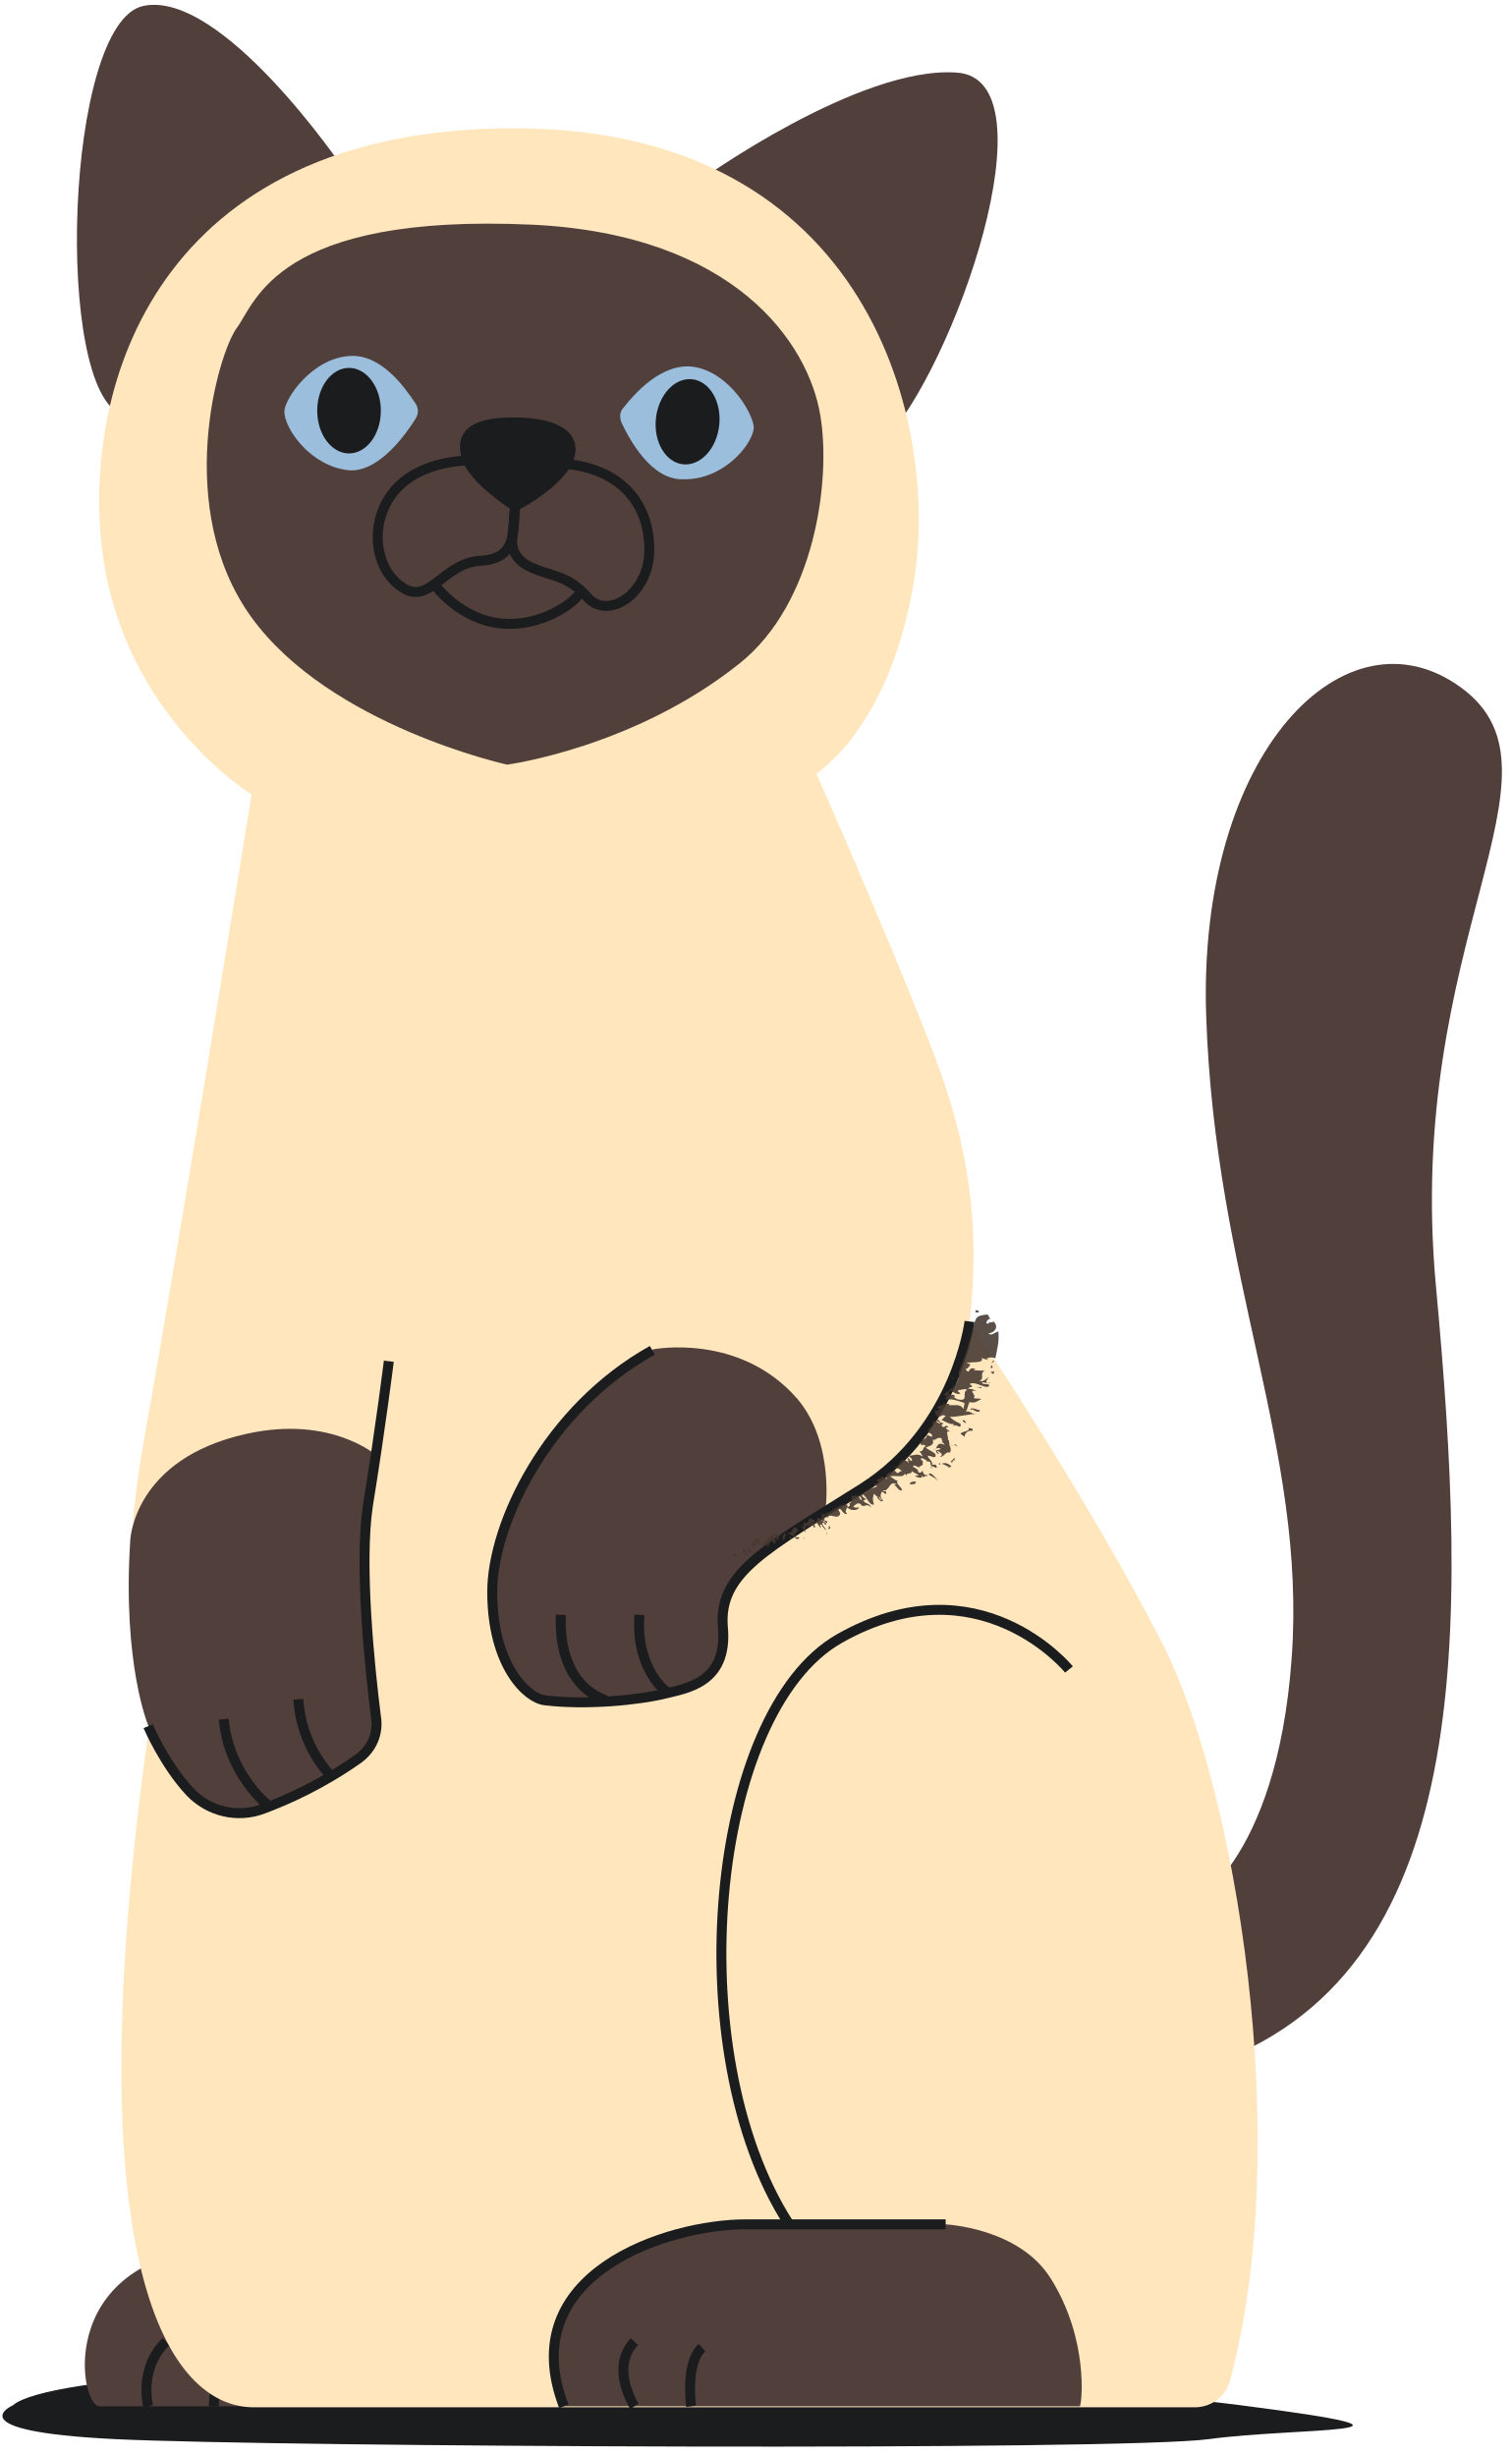
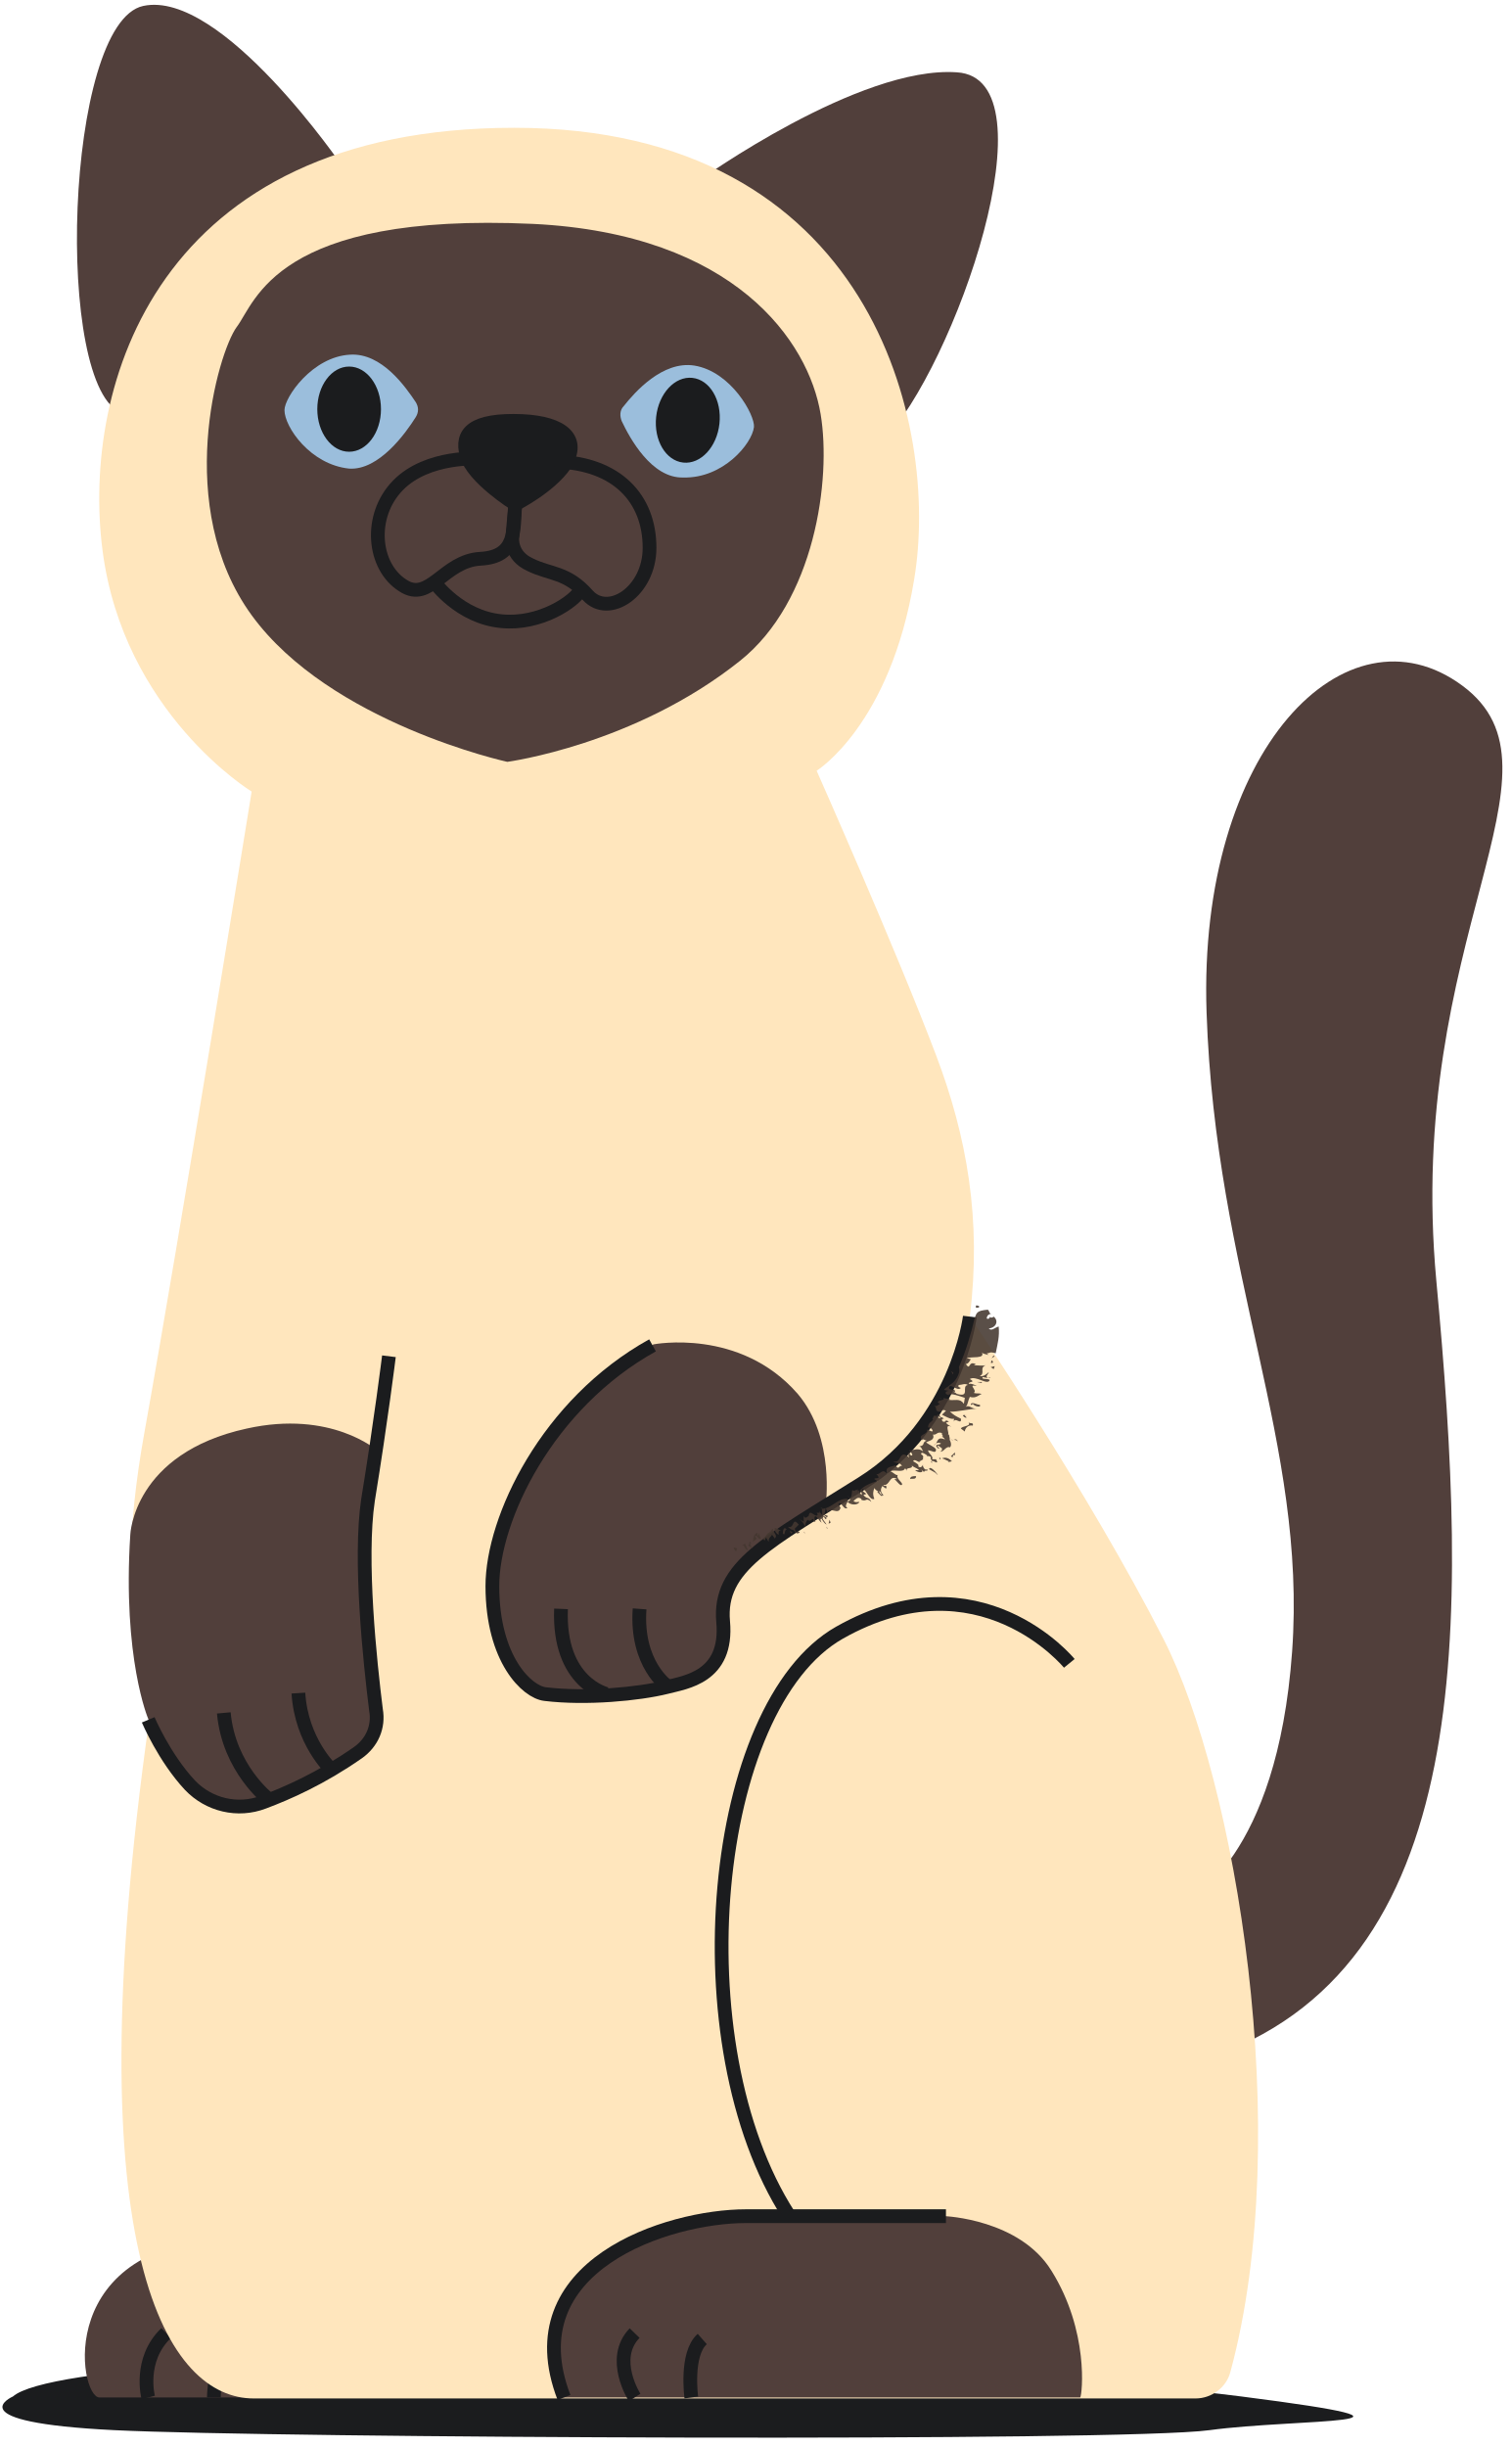
- <svg xmlns="http://www.w3.org/2000/svg" width="152" height="247" viewBox="0 0 152 247" fill="none">
-   <path d="M1.3 241.9C1.3 241.9 -4.6 244.5 11.5 245.3C27.6 246.1 112.8 246.5 121.6 245.3C130.4 244.1 147.4 244.8 124.8 241.9C102.2 239 78.9 240.7 56.1 239C33.3 237.3 4.7 238.9 1.3 241.9Z" fill="#1B1C1E" />
-   <path d="M119.4 191.8C119.4 191.8 128.4 187.7 129.9 166.7C131.4 145.7 122.2 128.8 121.3 102.2C120.4 75.6 135.4 60.6 147 69.2C158.6 77.8 141.2 94.6 144.4 129.3C147.6 163.9 148.5 198.9 121 207.9C121.1 207.9 116.4 201.4 119.4 191.8Z" fill="#513F3B" />
-   <path d="M46.8 242C46.8 242 12.1 242 10 242C7.9 242 5.3 226.2 23.7 225.9C42.1 225.6 53.2 225.9 53.2 225.9L46.8 242Z" fill="#513F3B" />
-   <path d="M14.9 242C14.9 242 13.9 238.2 16.7 235.5" stroke="#1B1C1E" stroke-miterlimit="10" />
-   <path d="M21.5 242C21.5 242 21.5 238.9 22.9 237.5" stroke="#1B1C1E" stroke-miterlimit="10" />
-   <path d="M34.5 16.9C34.5 16.9 22.3 -1.1 14.4 0.6C6.5 2.3 5.4 39.4 12.3 41.7C19.1 44.1 34.5 16.9 34.5 16.9Z" fill="#513F3B" />
-   <path d="M70.3 18.2C70.3 18.2 86.4 6.6 96.2 7.3C106.1 7.9 96 37.1 88.7 44.6C81.4 52.1 70.3 18.2 70.3 18.2Z" fill="#513F3B" />
-   <path d="M25.3 79.9C25.3 79.9 12.4 72 10.3 55.5C8.2 39 15.7 12.9 51.7 12.9C87.7 12.9 94.5 43 91.9 58.5C89.5 73.2 82.1 77.8 82.1 77.8C82.1 77.8 90.1 95.9 94.1 106.5C97.2 114.7 98.7 123.1 97.5 132.9C97.5 132.9 109.5 150.7 117 165.5C124.2 179.7 130.2 215.3 123.7 239.4C123.3 241 121.8 242.1 120.2 242.1H25.5C17.1 242.1 7.3 228.3 15 173.6C15 173.6 11 164.2 14.5 144.7C18 125.2 25.3 79.9 25.3 79.9Z" fill="#FFE6BD" />
-   <path d="M108.6 242C108.6 242 102.5 242 100.7 242H56.6C51.5 228.7 67 223.7 74.9 223.7C81 223.7 95 223.7 95 223.7C95 223.7 102.5 224 105.7 229.2C109.5 235.3 108.8 241.7 108.6 242Z" fill="#513F3B" />
-   <path d="M36 176.9C32.3 179.5 28.9 181 26.5 181.9C23.9 182.8 21 182.2 19.1 180.1C16.5 177.3 14.9 173.5 14.9 173.5C14.9 173.5 12.3 167.4 13.1 154.9C13.1 154.9 13.4 146.7 24.8 144.2C33.3 142.3 37.9 146.4 37.9 146.4C37.7 148 37.4 149.6 37.1 151.4C36.1 157.4 37.3 167.8 37.9 172.6C38.1 174.2 37.4 175.9 36 176.9Z" fill="#513F3B" />
-   <path d="M14.9 173.6C14.9 173.6 16.5 177.4 19.1 180.2C21 182.2 23.9 182.9 26.5 181.9C28.9 181 32.3 179.5 36 176.9C37.4 175.9 38.1 174.3 37.8 172.6C37.2 167.8 36.1 157.4 37 151.4C38.3 143.4 39.1 136.9 39.1 136.9" stroke="#1B1C1E" stroke-miterlimit="10" />
-   <path d="M27 181.6C27 181.6 23 178.5 22.5 172.9" stroke="#1B1C1E" stroke-miterlimit="10" />
-   <path d="M33.3 178.6C33.3 178.6 30.3 175.8 30 170.9" stroke="#1B1C1E" stroke-miterlimit="10" />
-   <path d="M83 152C76 156.3 72.4 158.8 72.8 163.6C73.3 169.2 69 169.7 67.1 170.2C64.3 170.9 59 171.4 54.9 170.9C53.1 170.7 49.6 167.4 49.6 160C49.6 153.2 55.1 141.6 65.7 135.7C65.7 135.7 74.4 134 80.2 140.7C84 145.2 83 152 83 152Z" fill="#513F3B" />
-   <path d="M97.5 132.9C97.5 132.9 96.2 143.7 86.7 149.7C77.2 155.7 72.2 158.1 72.7 163.7C73.2 169.3 68.9 169.8 67 170.3C64.2 171 58.9 171.5 54.8 171C53 170.8 49.5 167.5 49.5 160.1C49.5 153.3 55 141.7 65.6 135.8" stroke="#1B1C1E" stroke-miterlimit="10" />
-   <path d="M61 171C61 171 56.1 169.9 56.4 162.4" stroke="#1B1C1E" stroke-miterlimit="10" />
-   <path d="M67.1 170.2C67.1 170.2 63.9 168 64.3 162.4" stroke="#1B1C1E" stroke-miterlimit="10" />
-   <path d="M107.5 167.9C107.5 167.9 98.5 156.8 84.4 164.8C71.4 172.2 68.2 206.3 79.3 223.6" stroke="#1B1C1E" stroke-miterlimit="10" />
-   <path d="M56.7 242C51.6 228.7 67.1 223.7 75 223.7C81.1 223.7 95.1 223.7 95.1 223.7" stroke="#1B1C1E" stroke-miterlimit="10" />
-   <path d="M63.8 242C63.8 242 61.3 238.1 63.8 235.5" stroke="#1B1C1E" stroke-miterlimit="10" />
-   <path d="M69.5 242C69.5 242 68.9 237.6 70.6 236.1" stroke="#1B1C1E" stroke-miterlimit="10" />
-   <path d="M51 76.9C51 76.9 33.2 73 25.3 62.1C17.4 51.2 21.9 35.6 23.8 33C25.7 30.5 27.7 21.4 53.6 22.6C73.9 23.6 81.3 34.5 82.5 41.8C83.6 48.4 81.9 60.7 74.4 66.7C63.8 75.2 51 76.9 51 76.9Z" fill="#513F3B" />
-   <path d="M41.8 42.1C42.1 41.6 42.1 41.1 41.8 40.6C40.8 39.1 38.4 35.6 35.2 35.8C31.4 36 28.6 40.1 28.6 41.4C28.6 43.1 31.2 46.9 35.1 47.3C38.1 47.5 40.8 43.7 41.8 42.1Z" fill="#9BBEDC" />
-   <path d="M35.1 45.6C36.867 45.6 38.3 43.675 38.3 41.3C38.3 38.925 36.867 37 35.1 37C33.333 37 31.9 38.925 31.9 41.3C31.9 43.675 33.333 45.6 35.1 45.6Z" fill="#1B1C1E" />
-   <path d="M48.3 46.3C48.3 46.3 43 45.9 40 49C37 52.1 37.5 57.2 40.5 59.1C43.2 60.9 44.6 56.6 48.3 56.4C52 56.2 51.6 53.5 51.8 50.8C51.9 48.2 48.3 46.3 48.3 46.3Z" stroke="#1B1C1E" stroke-miterlimit="10" />
-   <path d="M51.5 54.3C51.5 54.3 51.3 56.1 53.3 57C55.3 58 57 57.7 59.1 60.1C61.2 62.4 65.3 59.7 65.3 55.3C65.3 50.3 62 46.8 56 46.6C50 46.4 52 48.6 52 48.6L51.5 54.3Z" stroke="#1B1C1E" stroke-miterlimit="10" />
-   <path d="M43.7 58.8C43.7 58.8 46.2 62.3 50.4 62.7C54.3 63.1 57.8 60.7 58.4 59.5" stroke="#1B1C1E" stroke-miterlimit="10" />
-   <path d="M51.8 50.9C51.8 50.9 47.5 48.2 46.9 45.9C46.3 43.7 47.5 42.3 52.5 42.5C56.6 42.7 58.4 44.3 56.8 46.9C55.2 49.2 51.8 50.9 51.8 50.9Z" fill="#1B1C1E" stroke="#1B1C1E" stroke-miterlimit="10" />
+ <svg xmlns="http://www.w3.org/2000/svg" width="110" height="178" viewBox="0 0 110 178" fill="none">
+   <path d="M0.941 174.325C0.941 174.325 -3.329 176.198 8.322 176.775C19.974 177.351 81.632 177.64 88 176.775C94.368 175.91 106.671 176.415 90.316 174.325C73.96 172.235 57.099 173.46 40.599 172.235C24.099 171.01 3.401 172.163 0.941 174.325Z" fill="#1B1C1E" />
+   <path d="M86.408 138.22C86.408 138.22 92.921 135.266 94.007 120.132C95.092 104.998 88.434 92.819 87.783 73.65C87.132 54.481 97.987 43.671 106.382 49.869C114.776 56.066 102.184 68.173 104.5 93.18C106.816 118.114 107.467 143.337 87.566 149.823C87.638 149.823 84.237 145.138 86.408 138.22Z" fill="#513F3B" />
+   <path d="M33.868 174.397C33.868 174.397 8.757 174.397 7.237 174.397C5.717 174.397 3.836 163.011 17.151 162.794C30.467 162.578 38.5 162.794 38.5 162.794L33.868 174.397Z" fill="#513F3B" />
+   <path d="M10.783 174.397C10.783 174.397 10.059 171.658 12.085 169.713" stroke="#1B1C1E" stroke-miterlimit="10" />
+   <path d="M15.559 174.397C15.559 174.397 15.559 172.163 16.572 171.154" stroke="#1B1C1E" stroke-miterlimit="10" />
+   <path d="M24.967 12.179C24.967 12.179 16.138 -0.793 10.421 0.432C4.704 1.657 3.908 28.393 8.901 30.051C13.822 31.781 24.967 12.179 24.967 12.179Z" fill="#513F3B" />
+   <path d="M50.875 13.116C50.875 13.116 62.526 4.756 69.618 5.261C76.783 5.693 69.474 26.736 64.191 32.141C58.908 37.546 50.875 13.116 50.875 13.116Z" fill="#513F3B" />
+   <path d="M18.309 57.58C18.309 57.58 8.974 51.887 7.454 39.996C5.934 28.105 11.362 9.296 37.414 9.296C63.467 9.296 68.388 30.988 66.507 42.158C64.77 52.751 59.414 56.066 59.414 56.066C59.414 56.066 65.204 69.11 68.099 76.749C70.342 82.658 71.428 88.712 70.559 95.774C70.559 95.774 79.243 108.602 84.671 119.267C89.882 129.5 94.224 155.155 89.52 172.523C89.23 173.676 88.145 174.469 86.987 174.469H18.454C12.375 174.469 5.283 164.524 10.855 125.104C10.855 125.104 7.961 118.33 10.493 104.278C13.026 90.225 18.309 57.58 18.309 57.58Z" fill="#FFE6BD" />
+   <path d="M78.592 174.397C78.592 174.397 74.178 174.397 72.875 174.397H40.961C37.27 164.812 48.487 161.209 54.204 161.209C58.618 161.209 68.75 161.209 68.75 161.209C68.75 161.209 74.178 161.425 76.493 165.172C79.243 169.568 78.737 174.181 78.592 174.397Z" fill="#513F3B" />
+   <path d="M26.053 127.483C23.375 129.356 20.915 130.437 19.178 131.086C17.296 131.734 15.197 131.302 13.822 129.789C11.941 127.771 10.783 125.032 10.783 125.032C10.783 125.032 8.901 120.636 9.48 111.628C9.48 111.628 9.697 105.719 17.947 103.917C24.099 102.548 27.428 105.503 27.428 105.503C27.283 106.656 27.066 107.809 26.849 109.106C26.125 113.43 26.993 120.925 27.428 124.384C27.572 125.537 27.066 126.762 26.053 127.483Z" fill="#513F3B" />
+   <path d="M10.783 125.104C10.783 125.104 11.941 127.843 13.822 129.861C15.197 131.302 17.296 131.806 19.178 131.086C20.915 130.437 23.375 129.356 26.053 127.483C27.066 126.762 27.572 125.609 27.355 124.384C26.921 120.925 26.125 113.43 26.776 109.106C27.717 103.341 28.296 98.657 28.296 98.657" stroke="#1B1C1E" stroke-miterlimit="10" />
+   <path d="M19.54 130.87C19.54 130.87 16.645 128.636 16.283 124.6" stroke="#1B1C1E" stroke-miterlimit="10" />
+   <path d="M24.099 128.708C24.099 128.708 21.928 126.69 21.71 123.159" stroke="#1B1C1E" stroke-miterlimit="10" />
+   <path d="M60.066 109.538C55 112.637 52.395 114.439 52.684 117.898C53.046 121.934 49.934 122.294 48.559 122.654C46.533 123.159 42.697 123.519 39.73 123.159C38.428 123.015 35.895 120.636 35.895 115.304C35.895 110.403 39.875 102.044 47.546 97.792C47.546 97.792 53.842 96.567 58.039 101.395C60.789 104.638 60.066 109.538 60.066 109.538Z" fill="#513F3B" />
+   <path d="M70.559 95.774C70.559 95.774 69.618 103.557 62.743 107.881C55.868 112.205 52.25 113.934 52.612 117.97C52.974 122.006 49.862 122.366 48.487 122.726C46.461 123.231 42.625 123.591 39.658 123.231C38.355 123.087 35.822 120.709 35.822 115.376C35.822 110.475 39.803 102.116 47.474 97.864" stroke="#1B1C1E" stroke-miterlimit="10" />
+   <path d="M44.145 123.231C44.145 123.231 40.599 122.438 40.816 117.033" stroke="#1B1C1E" stroke-miterlimit="10" />
+   <path d="M48.559 122.654C48.559 122.654 46.243 121.069 46.533 117.033" stroke="#1B1C1E" stroke-miterlimit="10" />
+   <path d="M77.796 120.997C77.796 120.997 71.283 112.998 61.079 118.763C51.671 124.096 49.355 148.67 57.388 161.137" stroke="#1B1C1E" stroke-miterlimit="10" />
+   <path d="M41.033 174.397C37.342 164.812 48.559 161.209 54.276 161.209C58.691 161.209 68.822 161.209 68.822 161.209" stroke="#1B1C1E" stroke-miterlimit="10" />
+   <path d="M46.171 174.397C46.171 174.397 44.362 171.586 46.171 169.713" stroke="#1B1C1E" stroke-miterlimit="10" />
+   <path d="M50.296 174.397C50.296 174.397 49.862 171.226 51.092 170.145" stroke="#1B1C1E" stroke-miterlimit="10" />
+   <path d="M36.908 55.418C36.908 55.418 24.026 52.607 18.309 44.752C12.592 36.897 15.849 25.655 17.224 23.781C18.599 21.98 20.046 15.422 38.789 16.287C53.48 17.007 58.836 24.862 59.704 30.123C60.5 34.879 59.27 43.743 53.842 48.067C46.171 54.193 36.908 55.418 36.908 55.418Z" fill="#513F3B" />
+   <path d="M30.25 30.339C30.467 29.979 30.467 29.619 30.25 29.258C29.526 28.177 27.79 25.655 25.474 25.799C22.724 25.943 20.697 28.898 20.697 29.835C20.697 31.06 22.579 33.798 25.401 34.087C27.572 34.231 29.526 31.492 30.25 30.339Z" fill="#9BBEDC" />
+   <path d="M25.401 32.861C26.68 32.861 27.717 31.474 27.717 29.763C27.717 28.051 26.68 26.664 25.401 26.664C24.123 26.664 23.085 28.051 23.085 29.763C23.085 31.474 24.123 32.861 25.401 32.861Z" fill="#1B1C1E" />
+   <path d="M34.954 33.366C34.954 33.366 31.118 33.078 28.947 35.312C26.776 37.546 27.138 41.221 29.309 42.59C31.263 43.888 32.276 40.789 34.954 40.645C37.632 40.5 37.342 38.555 37.487 36.609C37.559 34.735 34.954 33.366 34.954 33.366Z" stroke="#1B1C1E" stroke-miterlimit="10" />
+   <path d="M37.27 39.131C37.27 39.131 37.125 40.428 38.572 41.077C40.02 41.798 41.25 41.581 42.77 43.311C44.289 44.968 47.257 43.023 47.257 39.852C47.257 36.249 44.868 33.726 40.526 33.582C36.184 33.438 37.632 35.023 37.632 35.023L37.27 39.131Z" stroke="#1B1C1E" stroke-miterlimit="10" />
+   <path d="M31.625 42.374C31.625 42.374 33.434 44.896 36.474 45.185C39.296 45.473 41.829 43.743 42.263 42.879" stroke="#1B1C1E" stroke-miterlimit="10" />
+   <path d="M37.487 36.681C37.487 36.681 34.375 34.735 33.941 33.078C33.507 31.492 34.375 30.483 37.993 30.628C40.961 30.772 42.263 31.925 41.105 33.798C39.947 35.456 37.487 36.681 37.487 36.681Z" fill="#1B1C1E" stroke="#1B1C1E" stroke-miterlimit="10" />
  <g opacity="0.88">
-     <path d="M91.2 146.7C91.3 146.7 91.3 146.7 91.4 146.8C91.4 146.8 91.3 146.8 91.2 146.7Z" fill="#443730" />
-     <path d="M85.4 151.2L85.2 151C85.4 151.1 85.4 151.2 85.4 151.2Z" fill="#443730" />
-     <path d="M94.799 141.2C94.7 141.1 94.7 141.1 94.799 141.2C94.7 141.1 94.7 141.1 94.799 141.2Z" fill="#443730" />
-     <path d="M95.3 140.9C95.3 140.9 95.3 140.8 95.4 140.8L95.3 140.9C95.5 140.8 95.4 140.9 95.3 140.9Z" fill="#443730" />
-     <path d="M99.4 139L99.6 139.1C99.5 139.1 99.4 139.1 99.4 139Z" fill="#443730" />
-     <path d="M94.5 141.1C94.6 141.1 94.6 141.1 94.7 141.1C94.6 141.1 94.5 141.2 94.5 141.1Z" fill="#443730" />
-     <path d="M91.1 146.6C91.199 146.7 91.199 146.7 91.1 146.6C91.199 146.7 91.199 146.7 91.1 146.6Z" fill="#443730" />
-     <path d="M82.7 152.2C82.6 152.2 82.6 152.2 82.5 152.2C82.6 152.1 82.7 152.2 82.7 152.2Z" fill="#443730" />
-     <path d="M94.2 143C94.7 143.4 94.4 142.8 94.9 143.2C94.7 143.2 94.6 143.3 94.8 143.5C95.2 143.6 94.9 143.2 95.4 143.5L95.1 143.6C95.3 143.9 95.7 144 95.6 144C94.9 143.7 95.5 144.7 95.3 144.8H95.4L95.5 145.3C95.5 145.3 95.4 145.3 95.4 145.2C95.6 145.5 95.7 145.9 95.5 146.1C95.1 145.9 94.8 146.7 94.5 146.5C94.7 146.5 94.7 146.4 94.7 146.2L94.3 145.9C94.1 146.1 94.7 146.2 94.3 146.2C93.8 145.7 94.5 145.9 94.6 145.7C94.4 145.6 94.3 145.6 94.1 145.7C94.3 145.4 94.3 145 95 145.3C94.9 145.1 94.7 145 94.6 145C95.1 145.1 94.4 144.6 94.8 144.7C94.2 144.4 94.2 144.9 93.8 144.8C94 145.4 93.4 145.4 93.1 145.6C93.5 145.9 93.9 146 94.1 146.3C94.1 146.8 93.7 146.4 93.3 146.4C93.3 146.7 93.9 147 93.7 147.3H94.1C94.5 148 93.7 147.3 93.7 147.5C93.6 147.3 93.5 147.2 93.6 147.1C93.4 146.9 93.2 147 93.2 147V146.9C92.9 146.7 92.6 146.5 92.6 146.8C93 147 92.7 147.2 92.8 147.3H92.9C92.7 147.3 92.6 147.5 92.4 147.5L92.5 147.6C92.3 147.6 91.9 147.2 91.8 147.5C92 147.6 92.5 147.9 92.3 148C92.5 148.2 92.7 148.1 92.8 147.8C92.7 148 93 148.5 93.2 148.3C93.4 148.6 92.9 148.3 92.9 148.6C92.8 148.5 92.7 148.4 92.6 148.3C93 148.7 92.3 148.7 92 148.4H92.4C92.1 148.1 91.7 148.1 91.6 147.8C92 148.4 90.9 148 91.2 148.5L91 148.2C90.8 148.7 90 148.3 89.5 148.5C89.8 148.6 90.2 149.1 90.3 148.8C90 149.2 90.6 149.5 90.7 149.8C90.6 150.2 90.1 149.4 89.9 149.3H90.2C89.4 148.8 89.5 150 88.8 149.9C88.9 150.1 89 149.9 89.1 150C89.2 150.5 88.9 150.1 88.7 150C88.6 150.2 88.4 150.5 88.8 150.9C88.7 151.2 88.6 150.6 88.4 150.5V150.6C88.2 150.5 88 150.4 87.9 150.2C87.8 150.5 87.7 150.8 87.9 151.3C87.4 151.5 87.1 150.3 86.7 150.3C86.7 150.6 86.9 150.6 87.1 150.8L86.8 150.9C87.2 151.4 87.3 151 87.6 151.6C87 151.1 87.2 151.6 86.6 151.4V151.3C86.2 151 86 151.4 85.8 151.5C86 151.7 86.2 151.6 86.4 151.6C86.3 151.9 85.6 152 85.2 151.6C85.1 151.8 84.9 152.1 85.2 152.2C84.8 152.5 84.6 151.5 84.3 151.8L84.5 152.2C84.3 153 83.4 152 83.2 152.7L83 152.2C83 152.5 82.9 152.6 82.9 152.9L83.2 153C83.2 153.5 82.8 152.6 82.7 153.1C82.6 152.9 82.7 152.5 82.6 152.3C83.6 152.3 84.2 151.2 85.2 151.3C85.2 151.4 85.2 151.5 85.3 151.6C85.3 151.4 85.6 151.5 85.4 151.2C85.7 151.2 85.6 150.5 85.7 150.4C86 150.7 86.1 150 86.3 150.7L86.2 150.3C86.4 150.5 86.5 150.8 86.6 150.9C86.7 150.8 86.6 150.5 86.4 150.5C86.8 150 87.5 149.7 88.2 149.5L87.9 149.3C87.9 149.1 88.7 149.4 88.1 148.8C88.5 148.9 88.7 148.1 89.2 148.8C88.9 148 89.6 148.1 90 147.9C90.4 148.5 90.4 147.8 90.7 148C90.4 147.5 90.1 147.8 89.8 147.5C90.7 147.8 90.3 146.2 91.4 147.1C91.4 147 91.4 147 91.3 147C91.4 146.9 91.3 146.7 91.3 146.6C91.5 146.7 91.5 147 91.7 146.9C91.8 146.7 91.4 146.5 91.4 146.4C91.9 146.4 92.3 146.1 92.8 146.5C92.7 146.3 92.6 146 92.4 146C93.1 145.9 92.6 145.6 93.2 145.4C93.1 145.5 92.7 145.1 92.7 145.4C92.2 144.7 93.3 144.9 93.2 144.3L93.7 144.5C93.9 144.4 93.5 144 93.3 144.1C93.3 143.6 93.6 143.6 93.8 143.3C93.8 143.2 93.7 143.2 93.7 143.3L93.9 142.9C94 142.9 94.3 142.9 94.6 143.1C94.4 142.7 94.2 142.7 94.2 143Z" fill="#443730" />
-     <path d="M93.7 147.7C93.6 147.6 93.6 147.5 93.6 147.5C93.7 147.5 93.7 147.6 93.7 147.7Z" fill="#443730" />
-     <path d="M97.5 139.2C98.2 139.6 97.3 139.4 97.4 139.7C97.6 139.6 98 139.8 98.2 139.9C97.2 139.7 98.3 140.3 97.9 140.6C98.2 140.7 98.3 140.6 98.7 140.7C98.4 140.8 98.1 141.2 97.5 141C97.3 141.4 97.3 141.8 97.1 142C97.5 141.8 97.6 142.2 98.2 142.2C97.5 142.2 96.4 142.5 95.5 142.5C96 142.9 96 142.9 96.6 143.2C96.7 143.9 96 143 95.9 143.5V143.2C95.6 143.3 95.1 143 94.7 142.8L95.1 142.4C94.7 142.2 94.6 142.5 94.4 142.5C93.9 142.4 94.3 142.1 93.9 141.9C94.2 142 94.3 141.8 94.5 141.7L94.3 141.6C94.2 141.3 94.8 141.4 94.9 141.2L94.8 141.1C95.1 141.2 95.4 141.2 95.5 141.2L95.4 141.3C96 141.4 96.5 141.1 96.9 141.7L97 141.1C96.4 140.9 95.6 140.6 95.3 140.8L95.1 140.7C94.9 140.3 95.8 140.3 96.2 140.7C97.6 141.1 96.6 139.9 97.3 139.8C97 139.6 96.7 139.8 96.4 139.8C96.3 139.9 96.3 140 96.6 140.1C96.2 140.5 95.5 139.5 95.4 140.1C95.4 140.4 96.1 140.1 96 140.5L94.9 140.3C95 140.1 95.3 140 95.5 139.8C96.1 139.4 96.3 138.9 96.4 138.6C96.5 138.3 96.4 138 96.4 138C97.1 136.4 97.6 134.7 98 133C98.2 132.5 98.2 132.3 99.3 132.2C99.5 132.3 99.4 132.7 99.8 132.6C99.4 132.6 99.2 132.8 99.2 133.1C99.6 133.2 99.4 132.9 99.5 132.9V133C99.7 133 99.8 133 99.9 132.9C100.4 133.3 100.2 134 99.4 134.1C99.7 134.4 100 134 100.4 133.9C100.5 134.9 100.3 135.6 100.1 136.6C99.4 136.4 99.6 136.6 99.2 136.6L99.4 136.8C99.3 136.7 98.8 136.7 98.7 136.5C99.1 137.2 97.6 136.9 97.2 137.1L97.6 137.2C97.4 137.5 97.4 137.6 97.1 137.7C97.6 138.4 97.3 137.3 98.1 137.7L97.9 137.8C98.2 137.8 98.8 137.9 99.1 137.8C98.4 138.1 99.1 138.6 98.5 138.9C98.9 139 99.3 138.6 99.4 138.5C99.4 138.7 99 138.9 99.3 139.1L98.8 139C98.6 139.3 99.3 139.1 99.5 139.3C99.3 139.9 98.1 138.8 97.5 139.2Z" fill="#443730" />
-     <path d="M93.9 145.9C93.9 145.8 94 145.8 94.1 145.7C94 145.8 94 145.8 93.9 145.9Z" fill="#443730" />
-     <path d="M95.6 145.3C95.7 145.3 95.7 145.4 95.8 145.4C95.7 145.3 95.7 145.3 95.6 145.3Z" fill="#443730" />
-     <path d="M96.3 145.5C96.1 145.3 96.1 145.4 95.8 145.3C96 145.4 96.1 145.1 96.3 145.5Z" fill="#443730" />
-     <path d="M74 156.6C73.9 156.5 73.7 156.3 73.8 156.2L74.1 156.3L74 156.6Z" fill="#443730" />
-     <path d="M74.6 156L74.9 155.8L75.2 156.5C74.8 156.4 74.9 155.9 74.6 156Z" fill="#443730" />
-     <path d="M75.4 155.5L75.3 155.3C75.3 155.4 75.4 155.4 75.4 155.5Z" fill="#443730" />
-     <path d="M75.4 155.8L75.6 156.3L75.2 156L75.3 155.9C75.3 155.7 75.4 155.6 75.4 155.6L75.6 155.9C75.5 155.8 75.4 155.7 75.4 155.8Z" fill="#443730" />
-     <path d="M76.3 154.7C76.3 154.9 76.4 155.1 76.5 155.3C76.2 155.5 76.1 154.8 75.9 155.1C76.3 155.4 75.8 155.4 75.7 155.7C75.7 155.2 75.8 154.9 76.1 154.7L76.2 155C76.3 155.1 76.2 154.9 76.3 154.7Z" fill="#443730" />
-     <path d="M77.9 155.3L77.6 154.9C77.6 155.1 77.2 155.2 77.3 155.6C77.2 155.6 77.1 155.3 77 155.2C76.9 155.5 76.9 155.6 76.7 155.3C77.2 154.9 77 154.8 77.5 154.6C77.5 154.5 77.4 154.5 77.4 154.6L77.7 154.3C77.8 154.9 78.2 154.9 77.9 155.3Z" fill="#443730" />
-     <path d="M78.3 154.9C78.1 154.9 77.8 154.5 77.9 154.2C78.1 154.3 78.3 154.4 78.5 154.5C78.4 154.5 78.2 154.5 78.3 154.9Z" fill="#443730" />
-     <path d="M78.7 154.8C78.7 154.5 78.8 154 79.1 154.4C78.8 154.4 79 155.1 78.7 154.8Z" fill="#443730" />
-     <path d="M80.3 153.9L79.9 154.3C80 154.9 80.2 154.4 80.4 154.7C80 154.9 80.1 154.7 79.7 154.4C79.6 154.5 79.3 154.2 79.2 154.1C79.9 154.4 79.6 153 80.3 153.9Z" fill="#443730" />
-     <path d="M79.5 154.8L79.4 154.5L79.7 154.7L79.5 154.8Z" fill="#443730" />
-     <path d="M81.3 153C81.4 152.2 82 153.3 82.2 152.9C82.2 152.9 82.2 152.8 82.1 152.7H82.4V152.5C82.5 152.9 82.8 153 83.1 153.2C83 153.7 82.8 152.7 82.7 153.3C82.8 153.5 83 153.7 83.1 153.9C82.9 153.8 82.7 153.5 82.6 153.3C82.4 153.3 82.5 153.5 82.6 153.7C82.3 153.5 82.1 152.9 81.9 153.1C81.8 153.5 82.2 153.6 81.8 153.6C81.8 152.9 81.5 153.8 81.2 153.4C81 153.6 80.9 154 81 154.3C80.9 153.8 80.5 153.4 80.3 153.3L80.8 153.6V153C80.9 153.3 81.1 153.2 81.3 153Z" fill="#443730" />
-     <path d="M82.9 154L83 154.1L82.9 154Z" fill="#443730" />
-     <path d="M80.8 154.6L80.9 154.7V154.8L80.8 154.6Z" fill="#443730" />
-     <path d="M83.2 154.3C83.1 154.3 83.1 154.2 83.1 154.1L83.2 154.3Z" fill="#443730" />
-     <path d="M83.3 153.8L83.4 153.4L83.5 153.7L83.3 153.8Z" fill="#443730" />
-     <path d="M88.7 150.9C88.7 151.2 88.4 150.8 88.2 150.6C88.4 150.3 88.4 150.9 88.7 150.9Z" fill="#443730" />
-     <path d="M92.1 149C92.1 149.4 91.7 149.2 91.5 149.3C91.5 149 91.8 149 92.1 149Z" fill="#443730" />
-     <path d="M94.3 148.9C94.2 148.8 94.1 148.8 94.1 148.7L93.4 148.3C93.5 147.9 94.1 148.6 94.3 148.9Z" fill="#443730" />
-     <path d="M95.7 147.5L95.3 147.6L95.4 147.5C95.1 147.4 95 147.3 94.7 147.2C95 147.1 95.3 147.1 95.7 147.5Z" fill="#443730" />
-     <path d="M94.4 147.2C94.4 147.2 94.5 147.2 94.5 147.1C94.6 147.3 94.6 147.4 94.4 147.2Z" fill="#443730" />
-     <path d="M94.6 147.1C94.6 147.1 94.7 147.1 94.6 147.1C94.6 147.1 94.6 147.2 94.6 147.1C94.5 147.1 94.5 147.1 94.6 147.1Z" fill="#443730" />
-     <path d="M95.6 147L96 146.6V146.9C95.6 146.7 96 147.3 95.6 147Z" fill="#443730" />
-     <path d="M97 144.5L96.6 144.2C96.7 143.9 97.8 144 97.3 143.5C97.5 143.8 97.9 143.5 97.8 143.9C97.3 143.8 97 144.2 97 144.5Z" fill="#443730" />
-     <path d="M97.1 143.1C97 143.1 96.9 143 96.8 142.9C96.8 142.8 97.1 142.8 97.2 142.9C96.6 142.6 97.4 143.2 97.1 143.1Z" fill="#443730" />
-     <path d="M97.8 141.7C97.7 141.8 97.6 141.9 97.6 141.7C97.8 141.5 98.2 141.8 98.5 141.8C98.7 142.1 98 142 97.8 141.7Z" fill="#443730" />
-     <path d="M95.6 138.4C96 138.6 95.8 138.7 95.7 138.7C95.8 138.7 95.7 138.5 95.6 138.4Z" fill="#443730" />
-     <path d="M98.7 139.5V139.6L98.2 139.5H98.7Z" fill="#443730" />
-     <path d="M99.6 138L100 137.9L99.9 138.2L99.6 138Z" fill="#443730" />
-     <path d="M99.6 137.6L99.7 137.3L99.8 137.4C99.9 137.7 99.6 137.5 99.6 137.6Z" fill="#443730" />
-     <path d="M99.9 136.8C99.9 136.8 99.9 136.9 100 136.9L99.7 137.1L99.9 136.8Z" fill="#443730" />
-     <path d="M98.3 132C97.9 132 98.2 131.8 98.1 131.8C98.2 131.7 98.7 131.9 98.3 132Z" fill="#443730" />
+     <path d="M66 105.719C66.072 105.719 66.072 105.719 66.145 105.791C66.145 105.791 66.072 105.791 66 105.719Z" fill="#443730" />
+     <path d="M61.803 108.962L61.658 108.818C61.803 108.89 61.803 108.962 61.803 108.962Z" fill="#443730" />
+     <path d="M68.605 101.755C68.533 101.683 68.533 101.683 68.605 101.755C68.533 101.683 68.533 101.683 68.605 101.755Z" fill="#443730" />
+     <path d="M68.967 101.539C68.967 101.539 68.967 101.467 69.04 101.467L68.967 101.539C69.04 101.539 69.112 101.467 68.967 101.539Z" fill="#443730" />
+     <path d="M71.934 100.17L72.079 100.242C72.007 100.242 71.934 100.242 71.934 100.17Z" fill="#443730" />
+     <path d="M68.388 101.683C68.46 101.683 68.46 101.683 68.533 101.683C68.46 101.683 68.388 101.755 68.388 101.683Z" fill="#443730" />
+     <path d="M65.928 105.647C65.999 105.719 65.999 105.719 65.928 105.647C65.999 105.719 65.999 105.719 65.928 105.647Z" fill="#443730" />
+     <path d="M59.849 109.683C59.776 109.683 59.776 109.683 59.704 109.683C59.776 109.611 59.849 109.683 59.849 109.683Z" fill="#443730" />
+     <path d="M68.171 103.053C68.533 103.341 68.316 102.909 68.678 103.197C68.533 103.197 68.46 103.269 68.605 103.413C68.895 103.485 68.678 103.197 69.04 103.413L68.822 103.485C68.967 103.701 69.257 103.773 69.184 103.773C68.678 103.557 69.112 104.278 68.967 104.35H69.04L69.112 104.71C69.112 104.71 69.04 104.71 69.04 104.638C69.184 104.854 69.257 105.143 69.112 105.287C68.822 105.143 68.605 105.719 68.388 105.575C68.533 105.575 68.533 105.503 68.533 105.359L68.243 105.143C68.099 105.287 68.533 105.359 68.243 105.359C67.882 104.998 68.388 105.143 68.46 104.998C68.316 104.926 68.243 104.926 68.099 104.998C68.243 104.782 68.243 104.494 68.75 104.71C68.678 104.566 68.533 104.494 68.46 104.494C68.822 104.566 68.316 104.206 68.605 104.278C68.171 104.062 68.171 104.422 67.882 104.35C68.026 104.782 67.592 104.782 67.375 104.926C67.665 105.143 67.954 105.215 68.099 105.431C68.099 105.791 67.809 105.503 67.52 105.503C67.52 105.719 67.954 105.935 67.809 106.151H68.099C68.388 106.656 67.809 106.151 67.809 106.296C67.737 106.151 67.665 106.079 67.737 106.007C67.592 105.863 67.447 105.935 67.447 105.935V105.863C67.23 105.719 67.013 105.575 67.013 105.791C67.303 105.935 67.085 106.079 67.158 106.151H67.23C67.085 106.151 67.013 106.296 66.868 106.296L66.941 106.368C66.796 106.368 66.507 106.079 66.434 106.296C66.579 106.368 66.941 106.584 66.796 106.656C66.941 106.8 67.085 106.728 67.158 106.512C67.085 106.656 67.303 107.016 67.447 106.872C67.592 107.088 67.23 106.872 67.23 107.088C67.158 107.016 67.085 106.944 67.013 106.872C67.303 107.16 66.796 107.16 66.579 106.944H66.868C66.651 106.728 66.362 106.728 66.29 106.512C66.579 106.944 65.783 106.656 66 107.016L65.855 106.8C65.71 107.16 65.132 106.872 64.77 107.016C64.987 107.088 65.276 107.449 65.349 107.232C65.132 107.521 65.566 107.737 65.638 107.953C65.566 108.241 65.204 107.665 65.059 107.593H65.276C64.697 107.232 64.77 108.097 64.263 108.025C64.335 108.169 64.408 108.025 64.48 108.097C64.553 108.457 64.335 108.169 64.191 108.097C64.118 108.241 63.974 108.457 64.263 108.746C64.191 108.962 64.118 108.53 63.974 108.457V108.53C63.829 108.457 63.684 108.385 63.612 108.241C63.539 108.457 63.467 108.674 63.612 109.034C63.25 109.178 63.033 108.313 62.743 108.313C62.743 108.53 62.888 108.53 63.033 108.674L62.816 108.746C63.105 109.106 63.178 108.818 63.395 109.25C62.961 108.89 63.105 109.25 62.671 109.106V109.034C62.382 108.818 62.237 109.106 62.092 109.178C62.237 109.322 62.382 109.25 62.526 109.25C62.454 109.466 61.947 109.538 61.658 109.25C61.586 109.394 61.441 109.611 61.658 109.683C61.368 109.899 61.224 109.178 61.007 109.394L61.151 109.683C61.007 110.259 60.355 109.538 60.211 110.043L60.066 109.683C60.066 109.899 59.993 109.971 59.993 110.187L60.211 110.259C60.211 110.619 59.921 109.971 59.849 110.331C59.776 110.187 59.849 109.899 59.776 109.755C60.5 109.755 60.934 108.962 61.658 109.034C61.658 109.106 61.658 109.178 61.73 109.25C61.73 109.106 61.947 109.178 61.803 108.962C62.02 108.962 61.947 108.457 62.02 108.385C62.237 108.602 62.309 108.097 62.454 108.602L62.382 108.313C62.526 108.457 62.599 108.674 62.671 108.746C62.743 108.674 62.671 108.457 62.526 108.457C62.816 108.097 63.322 107.881 63.829 107.737L63.612 107.593C63.612 107.449 64.191 107.665 63.757 107.232C64.046 107.304 64.191 106.728 64.553 107.232C64.335 106.656 64.842 106.728 65.132 106.584C65.421 107.016 65.421 106.512 65.638 106.656C65.421 106.296 65.204 106.512 64.987 106.296C65.638 106.512 65.349 105.359 66.145 106.007C66.145 105.935 66.145 105.935 66.072 105.935C66.145 105.863 66.072 105.719 66.072 105.647C66.217 105.719 66.217 105.935 66.362 105.863C66.434 105.719 66.145 105.575 66.145 105.503C66.507 105.503 66.796 105.287 67.158 105.575C67.085 105.431 67.013 105.215 66.868 105.215C67.375 105.143 67.013 104.926 67.447 104.782C67.375 104.854 67.085 104.566 67.085 104.782C66.724 104.278 67.52 104.422 67.447 103.989L67.809 104.134C67.954 104.062 67.665 103.773 67.52 103.845C67.52 103.485 67.737 103.485 67.882 103.269C67.882 103.197 67.809 103.197 67.809 103.269L67.954 102.981C68.026 102.981 68.243 102.981 68.46 103.125C68.316 102.836 68.171 102.836 68.171 103.053Z" fill="#443730" />
+     <path d="M67.809 106.44C67.737 106.368 67.737 106.296 67.737 106.296C67.809 106.296 67.809 106.368 67.809 106.44Z" fill="#443730" />
+     <path d="M70.559 100.314C71.066 100.602 70.415 100.458 70.487 100.674C70.632 100.602 70.921 100.747 71.066 100.819C70.342 100.674 71.138 101.107 70.849 101.323C71.066 101.395 71.138 101.323 71.428 101.395C71.21 101.467 70.993 101.755 70.559 101.611C70.415 101.9 70.415 102.188 70.27 102.332C70.559 102.188 70.632 102.476 71.066 102.476C70.559 102.476 69.763 102.692 69.112 102.692C69.474 102.981 69.474 102.981 69.908 103.197C69.98 103.701 69.474 103.053 69.401 103.413V103.197C69.184 103.269 68.822 103.053 68.533 102.909L68.822 102.62C68.533 102.476 68.46 102.692 68.316 102.692C67.954 102.62 68.243 102.404 67.954 102.26C68.171 102.332 68.243 102.188 68.388 102.116L68.243 102.044C68.171 101.828 68.605 101.9 68.678 101.755L68.605 101.683C68.822 101.755 69.04 101.755 69.112 101.755L69.04 101.828C69.474 101.9 69.835 101.683 70.125 102.116L70.197 101.683C69.763 101.539 69.184 101.323 68.967 101.467L68.822 101.395C68.678 101.107 69.329 101.107 69.618 101.395C70.632 101.683 69.908 100.819 70.415 100.747C70.197 100.602 69.98 100.747 69.763 100.747C69.691 100.819 69.691 100.891 69.908 100.963C69.618 101.251 69.112 100.53 69.04 100.963C69.04 101.179 69.546 100.963 69.474 101.251L68.678 101.107C68.75 100.963 68.967 100.891 69.112 100.747C69.546 100.458 69.691 100.098 69.763 99.882C69.835 99.666 69.763 99.449 69.763 99.449C70.27 98.296 70.632 97.071 70.921 95.846C71.066 95.486 71.066 95.342 71.862 95.27C72.007 95.342 71.934 95.63 72.224 95.558C71.934 95.558 71.79 95.702 71.79 95.918C72.079 95.99 71.934 95.774 72.007 95.774V95.846C72.151 95.846 72.224 95.846 72.296 95.774C72.658 96.062 72.513 96.567 71.934 96.639C72.151 96.855 72.368 96.567 72.658 96.495C72.73 97.215 72.585 97.72 72.441 98.441C71.934 98.296 72.079 98.441 71.79 98.441L71.934 98.585C71.862 98.513 71.5 98.513 71.428 98.368C71.717 98.873 70.632 98.657 70.342 98.801L70.632 98.873C70.487 99.089 70.487 99.161 70.27 99.233C70.632 99.738 70.415 98.945 70.993 99.233L70.849 99.305C71.066 99.305 71.5 99.377 71.717 99.305C71.21 99.522 71.717 99.882 71.283 100.098C71.572 100.17 71.862 99.882 71.934 99.81C71.934 99.954 71.645 100.098 71.862 100.242L71.5 100.17C71.355 100.386 71.862 100.242 72.007 100.386C71.862 100.819 70.993 100.026 70.559 100.314Z" fill="#443730" />
+     <path d="M67.954 105.143C67.954 105.07 68.026 105.07 68.099 104.998C68.026 105.07 68.026 105.07 67.954 105.143Z" fill="#443730" />
+     <path d="M69.184 104.71C69.257 104.71 69.257 104.782 69.329 104.782C69.257 104.71 69.257 104.71 69.184 104.71Z" fill="#443730" />
+     <path d="M69.691 104.854C69.546 104.71 69.546 104.782 69.329 104.71C69.474 104.782 69.546 104.566 69.691 104.854Z" fill="#443730" />
+     <path d="M53.553 112.853C53.48 112.781 53.336 112.637 53.408 112.565L53.625 112.637L53.553 112.853Z" fill="#443730" />
+     <path d="M53.987 112.421L54.204 112.277L54.421 112.781C54.132 112.709 54.204 112.349 53.987 112.421Z" fill="#443730" />
+     <path d="M54.566 112.061L54.493 111.917C54.493 111.989 54.566 111.989 54.566 112.061Z" fill="#443730" />
+     <path d="M54.566 112.277L54.711 112.637L54.421 112.421L54.493 112.349C54.493 112.205 54.566 112.133 54.566 112.133L54.711 112.349C54.638 112.277 54.566 112.205 54.566 112.277Z" fill="#443730" />
+     <path d="M55.217 111.484C55.217 111.628 55.289 111.772 55.362 111.917C55.145 112.061 55.072 111.556 54.928 111.772C55.217 111.989 54.855 111.989 54.783 112.205C54.783 111.845 54.855 111.628 55.072 111.484L55.145 111.7C55.217 111.772 55.145 111.628 55.217 111.484Z" fill="#443730" />
+     <path d="M56.375 111.917L56.158 111.628C56.158 111.772 55.868 111.845 55.941 112.133C55.868 112.133 55.796 111.917 55.724 111.845C55.651 112.061 55.651 112.133 55.507 111.917C55.868 111.628 55.724 111.556 56.086 111.412C56.086 111.34 56.013 111.34 56.013 111.412L56.23 111.196C56.303 111.628 56.592 111.628 56.375 111.917Z" fill="#443730" />
+     <path d="M56.664 111.628C56.52 111.628 56.303 111.34 56.375 111.124C56.52 111.196 56.664 111.268 56.809 111.34C56.737 111.34 56.592 111.34 56.664 111.628Z" fill="#443730" />
+     <path d="M56.954 111.556C56.954 111.34 57.026 110.98 57.243 111.268C57.026 111.268 57.171 111.772 56.954 111.556Z" fill="#443730" />
+     <path d="M58.112 110.908L57.822 111.196C57.895 111.628 58.039 111.268 58.184 111.484C57.895 111.628 57.967 111.484 57.678 111.268C57.605 111.34 57.388 111.124 57.316 111.052C57.822 111.268 57.605 110.259 58.112 110.908Z" fill="#443730" />
+     <path d="M57.533 111.556L57.461 111.34L57.678 111.484L57.533 111.556Z" fill="#443730" />
+     <path d="M58.836 110.259C58.908 109.683 59.342 110.475 59.487 110.187C59.487 110.187 59.487 110.115 59.414 110.043H59.632V109.899C59.704 110.187 59.921 110.259 60.138 110.403C60.066 110.764 59.921 110.043 59.849 110.475C59.921 110.619 60.066 110.764 60.138 110.908C59.993 110.836 59.849 110.619 59.776 110.475C59.632 110.475 59.704 110.619 59.776 110.764C59.559 110.619 59.414 110.187 59.27 110.331C59.197 110.619 59.487 110.692 59.197 110.692C59.197 110.187 58.98 110.836 58.763 110.547C58.618 110.691 58.546 110.98 58.618 111.196C58.546 110.836 58.257 110.547 58.112 110.475L58.474 110.692V110.259C58.546 110.475 58.691 110.403 58.836 110.259Z" fill="#443730" />
+     <path d="M59.993 110.98L60.066 111.052L59.993 110.98Z" fill="#443730" />
+     <path d="M58.474 111.412L58.546 111.484V111.556L58.474 111.412Z" fill="#443730" />
+     <path d="M60.211 111.196C60.138 111.196 60.138 111.124 60.138 111.052L60.211 111.196Z" fill="#443730" />
+     <path d="M60.283 110.836L60.355 110.547L60.428 110.764L60.283 110.836Z" fill="#443730" />
+     <path d="M64.191 108.746C64.191 108.962 63.974 108.674 63.829 108.53C63.974 108.313 63.974 108.746 64.191 108.746Z" fill="#443730" />
+     <path d="M66.651 107.377C66.651 107.665 66.362 107.521 66.217 107.593C66.217 107.377 66.434 107.377 66.651 107.377Z" fill="#443730" />
+     <path d="M68.243 107.304C68.171 107.232 68.099 107.232 68.099 107.16L67.592 106.872C67.665 106.584 68.099 107.088 68.243 107.304Z" fill="#443730" />
+     <path d="M69.257 106.296L68.967 106.368L69.04 106.296C68.822 106.223 68.75 106.151 68.533 106.079C68.75 106.007 68.967 106.007 69.257 106.296Z" fill="#443730" />
+     <path d="M68.316 106.079C68.316 106.079 68.388 106.079 68.388 106.007C68.46 106.151 68.46 106.223 68.316 106.079Z" fill="#443730" />
+     <path d="M68.46 106.007C68.46 106.007 68.533 106.007 68.46 106.007C68.46 106.007 68.46 106.079 68.46 106.007C68.388 106.007 68.388 106.007 68.46 106.007Z" fill="#443730" />
+     <path d="M69.184 105.935L69.474 105.647V105.863C69.184 105.719 69.474 106.151 69.184 105.935Z" fill="#443730" />
+     <path d="M70.197 104.134L69.908 103.917C69.98 103.701 70.776 103.773 70.415 103.413C70.559 103.629 70.849 103.413 70.776 103.701C70.415 103.629 70.197 103.917 70.197 104.134Z" fill="#443730" />
+     <path d="M70.27 103.125C70.197 103.125 70.125 103.053 70.053 102.981C70.053 102.908 70.27 102.908 70.342 102.981C69.908 102.764 70.487 103.197 70.27 103.125Z" fill="#443730" />
+     <path d="M70.776 102.116C70.704 102.188 70.632 102.26 70.632 102.116C70.776 101.972 71.066 102.188 71.283 102.188C71.428 102.404 70.921 102.332 70.776 102.116Z" fill="#443730" />
+     <path d="M69.184 99.738C69.474 99.882 69.329 99.954 69.257 99.954C69.329 99.954 69.257 99.81 69.184 99.738Z" fill="#443730" />
+     <path d="M71.428 100.53V100.602L71.066 100.53H71.428Z" fill="#443730" />
+     <path d="M72.079 99.449L72.368 99.377L72.296 99.594L72.079 99.449Z" fill="#443730" />
+     <path d="M72.079 99.161L72.151 98.945L72.224 99.017C72.296 99.233 72.079 99.089 72.079 99.161Z" fill="#443730" />
+     <path d="M72.296 98.585C72.296 98.585 72.296 98.657 72.368 98.657L72.151 98.801L72.296 98.585Z" fill="#443730" />
+     <path d="M71.138 95.126C70.849 95.126 71.066 94.981 70.993 94.981C71.066 94.909 71.428 95.053 71.138 95.126Z" fill="#443730" />
  </g>
-   <path d="M62.5 42.5C62.3 42 62.3 41.4 62.7 41C63.8 39.6 66.6 36.4 69.8 36.9C73.5 37.5 75.9 41.9 75.8 43.1C75.6 44.8 72.7 48.3 68.7 48.2C65.5 48.3 63.3 44.2 62.5 42.5Z" fill="#9BBEDC" />
-   <path d="M72.329 42.76C72.583 40.398 71.364 38.331 69.607 38.142C67.85 37.953 66.219 39.714 65.965 42.075C65.711 44.436 66.93 46.504 68.687 46.693C70.444 46.882 72.075 45.121 72.329 42.76Z" fill="#1B1C1E" />
+   <path d="M45.23 30.628C45.086 30.267 45.086 29.835 45.375 29.547C46.171 28.538 48.197 26.232 50.513 26.592C53.191 27.024 54.928 30.195 54.855 31.06C54.711 32.285 52.612 34.807 49.717 34.735C47.401 34.807 45.809 31.853 45.23 30.628Z" fill="#9BBEDC" />
+   <path d="M52.343 30.815C52.527 29.113 51.645 27.623 50.373 27.487C49.102 27.351 47.922 28.62 47.738 30.321C47.554 32.023 48.436 33.513 49.708 33.649C50.979 33.785 52.16 32.516 52.343 30.815Z" fill="#1B1C1E" />
</svg>
